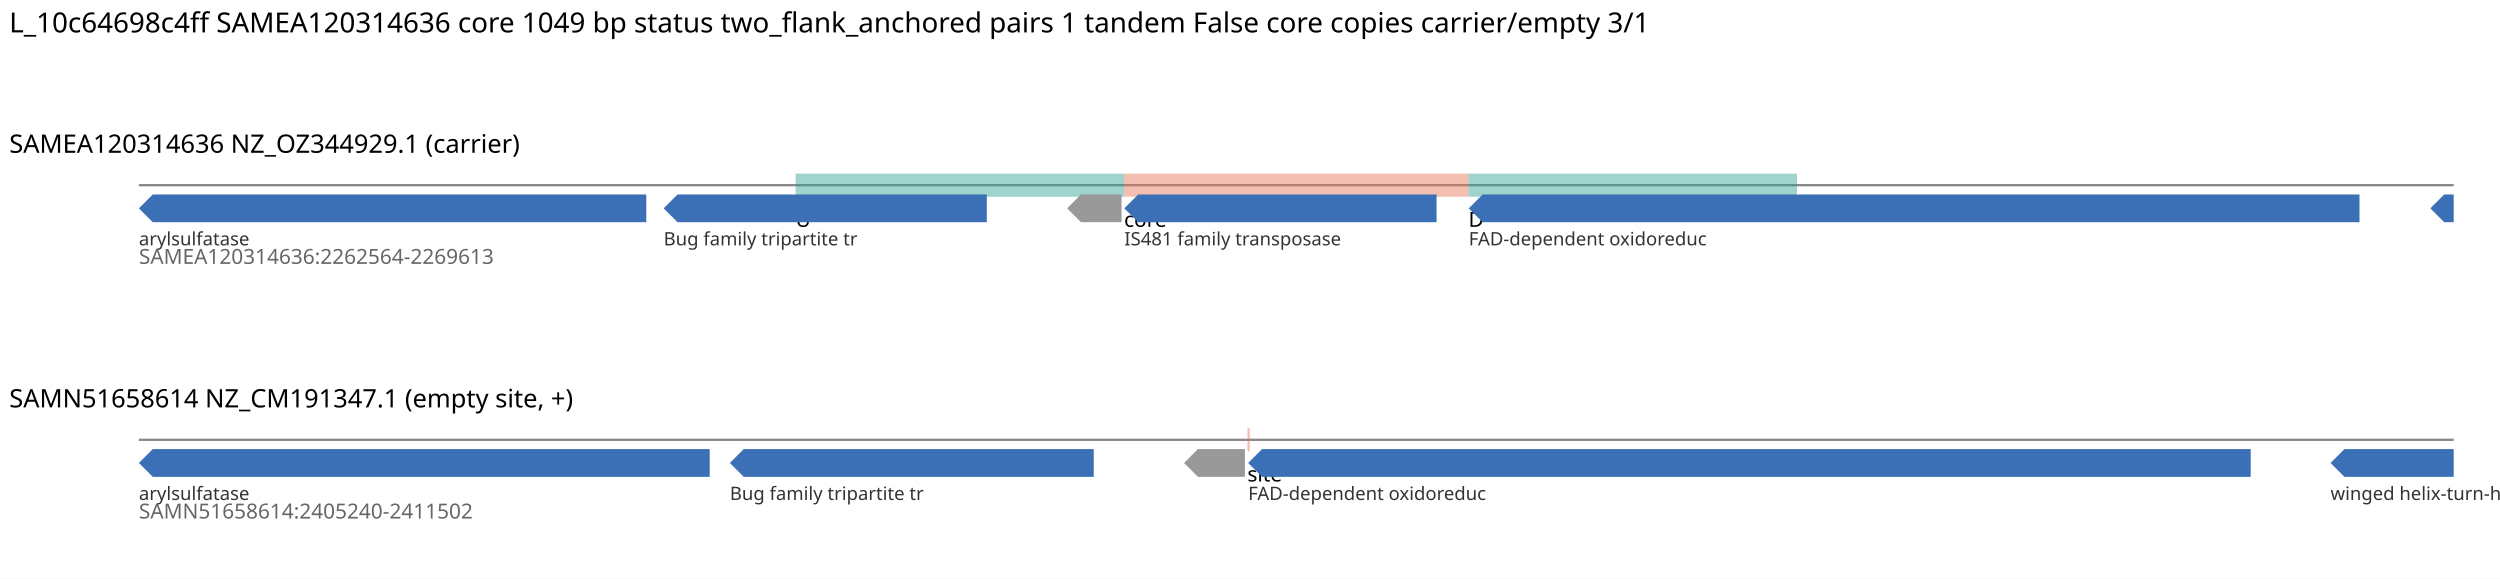
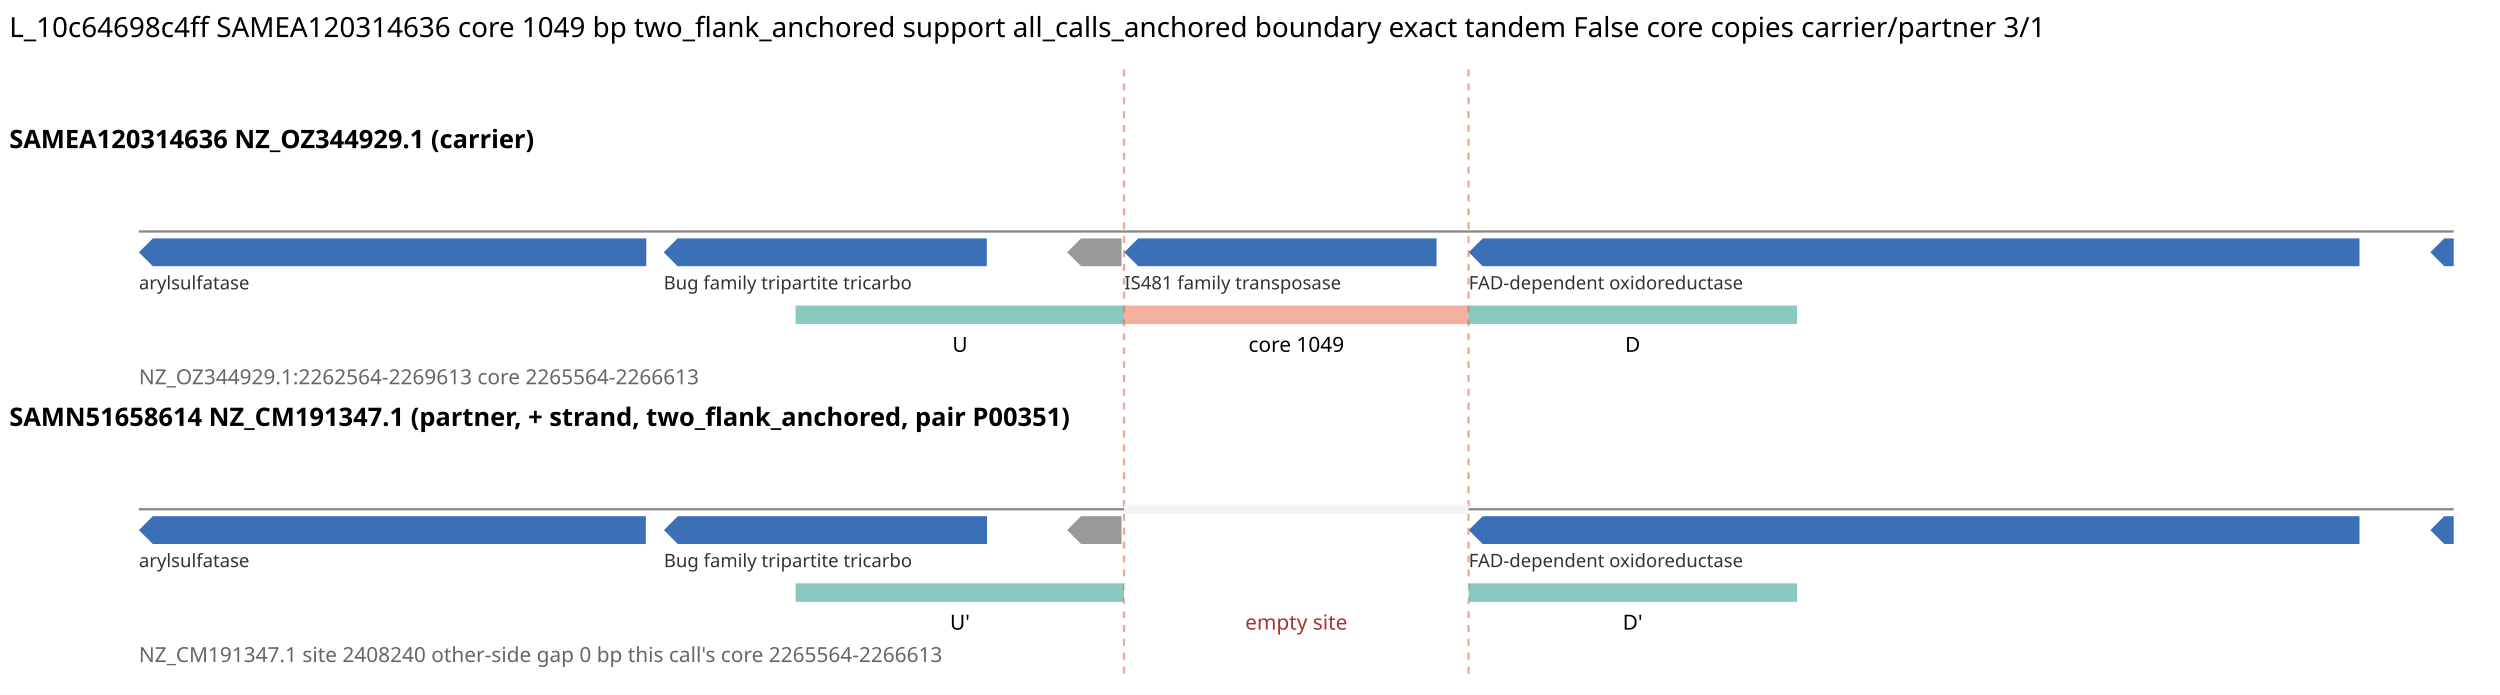
- <svg xmlns="http://www.w3.org/2000/svg" width="1080" height="250" font-family="sans-serif">
+ <svg xmlns="http://www.w3.org/2000/svg" width="1080" height="300" font-family="sans-serif">
  <rect width="100%" height="100%" fill="white" />
-   <text x="4" y="14" font-size="12">L_10c64698c4ff  SAMEA120314636  core 1049 bp  status two_flank_anchored  pairs 1  tandem False  core copies carrier/empty 3/1</text>
-   <text x="4" y="66" font-size="11">SAMEA120314636 NZ_OZ344929.1 (carrier)</text>
-   <line x1="60" y1="80" x2="1060" y2="80" stroke="#888" />
-   <rect x="343.7" y="75" width="141.9" height="10" fill="#2a9d8f" opacity="0.45" />
-   <text x="343.7" y="98" font-size="9">U</text>
-   <rect x="485.6" y="75" width="148.8" height="10" fill="#e76f51" opacity="0.45" />
-   <text x="485.6" y="98" font-size="9">core</text>
-   <rect x="634.4" y="75" width="141.9" height="10" fill="#2a9d8f" opacity="0.45" />
-   <text x="634.4" y="98" font-size="9">D</text>
-   <polygon points="60.0,90 66.0,84 279.2,84 279.2,96 66.0,96" fill="#3b6fb6" />
-   <text x="60.0" y="106" font-size="8" fill="#333">arylsulfatase</text>
-   <polygon points="286.7,90 292.7,84 426.3,84 426.3,96 292.7,96" fill="#3b6fb6" />
-   <text x="286.7" y="106" font-size="8" fill="#333">Bug family tripartite tr</text>
-   <polygon points="461.0,90 467.0,84 484.5,84 484.5,96 467.0,96" fill="#999" />
-   <polygon points="485.7,90 491.7,84 620.6,84 620.6,96 491.7,96" fill="#3b6fb6" />
-   <text x="485.7" y="106" font-size="8" fill="#333">IS481 family transposase</text>
-   <polygon points="634.5,90 640.5,84 1019.3,84 1019.3,96 640.5,96" fill="#3b6fb6" />
-   <text x="634.5" y="106" font-size="8" fill="#333">FAD-dependent oxidoreduc</text>
-   <polygon points="1049.9,90 1055.9,84 1060.0,84 1060.0,96 1055.9,96" fill="#3b6fb6" />
-   <text x="60" y="114" font-size="9" fill="#666">SAMEA120314636:2262564-2269613</text>
-   <text x="4" y="176" font-size="11">SAMN51658614 NZ_CM191347.1 (empty site, +)</text>
-   <line x1="60" y1="190" x2="1060" y2="190" stroke="#888" />
-   <rect x="538.9" y="185" width="1.0" height="10" fill="#e76f51" opacity="0.45" />
-   <text x="538.9" y="208" font-size="9">site</text>
-   <polygon points="60.0,200 66.0,194 306.6,194 306.6,206 66.0,206" fill="#3b6fb6" />
-   <text x="60.0" y="216" font-size="8" fill="#333">arylsulfatase</text>
-   <polygon points="315.3,200 321.3,194 472.5,194 472.5,206 321.3,206" fill="#3b6fb6" />
-   <text x="315.3" y="216" font-size="8" fill="#333">Bug family tripartite tr</text>
-   <polygon points="511.5,200 517.5,194 537.8,194 537.8,206 517.5,206" fill="#999" />
-   <polygon points="539.2,200 545.2,194 972.3,194 972.3,206 545.2,206" fill="#3b6fb6" />
-   <text x="539.2" y="216" font-size="8" fill="#333">FAD-dependent oxidoreduc</text>
-   <polygon points="1006.8,200 1012.8,194 1060.0,194 1060.0,206 1012.8,206" fill="#3b6fb6" />
-   <text x="1006.8" y="216" font-size="8" fill="#333">winged helix-turn-helix </text>
-   <text x="60" y="224" font-size="9" fill="#666">SAMN51658614:2405240-2411502</text>
+   <text x="4" y="16" font-size="12">L_10c64698c4ff  SAMEA120314636  core 1049 bp  two_flank_anchored  support all_calls_anchored  boundary exact  tandem False  core copies carrier/partner 3/1</text>
+   <line x1="485.6" y1="30" x2="485.6" y2="292" stroke="#e76f51" stroke-dasharray="3,3" opacity="0.6" />
+   <line x1="634.4" y1="30" x2="634.4" y2="292" stroke="#e76f51" stroke-dasharray="3,3" opacity="0.6" />
+   <text x="4" y="64" font-size="11" font-weight="bold">SAMEA120314636 NZ_OZ344929.1 (carrier)</text>
+   <line x1="60" y1="100" x2="1060" y2="100" stroke="#888" />
+   <rect x="343.7" y="132" width="141.9" height="8" fill="#2a9d8f" opacity="0.55" />
+   <text x="414.7" y="152" font-size="9" text-anchor="middle">U</text>
+   <rect x="485.6" y="132" width="148.8" height="8" fill="#e76f51" opacity="0.55" />
+   <text x="560.0" y="152" font-size="9" text-anchor="middle">core 1049</text>
+   <rect x="634.4" y="132" width="141.9" height="8" fill="#2a9d8f" opacity="0.55" />
+   <text x="705.3" y="152" font-size="9" text-anchor="middle">D</text>
+   <polygon points="60.0,109 66.0,103 279.2,103 279.2,115 66.0,115" fill="#3b6fb6" />
+   <text x="60.0" y="125" font-size="8" fill="#333">arylsulfatase</text>
+   <polygon points="286.7,109 292.7,103 426.3,103 426.3,115 292.7,115" fill="#3b6fb6" />
+   <text x="286.7" y="125" font-size="8" fill="#333">Bug family tripartite tricarbo</text>
+   <polygon points="461.0,109 467.0,103 484.5,103 484.5,115 467.0,115" fill="#999" />
+   <polygon points="485.7,109 491.7,103 620.6,103 620.6,115 491.7,115" fill="#3b6fb6" />
+   <text x="485.7" y="125" font-size="8" fill="#333">IS481 family transposase</text>
+   <polygon points="634.5,109 640.5,103 1019.3,103 1019.3,115 640.5,115" fill="#3b6fb6" />
+   <text x="634.5" y="125" font-size="8" fill="#333">FAD-dependent oxidoreductase</text>
+   <polygon points="1049.9,109 1055.9,103 1060.0,103 1060.0,115 1055.9,115" fill="#3b6fb6" />
+   <text x="60" y="166" font-size="9" fill="#666">NZ_OZ344929.1:2262564-2269613  core 2265564-2266613</text>
+   <text x="4" y="184" font-size="11" font-weight="bold">SAMN51658614 NZ_CM191347.1 (partner, + strand, two_flank_anchored, pair P00351)</text>
+   <line x1="60" y1="220" x2="1060" y2="220" stroke="#888" />
+   <rect x="343.7" y="252" width="141.9" height="8" fill="#2a9d8f" opacity="0.55" />
+   <text x="414.7" y="272" font-size="9" text-anchor="middle">U'</text>
+   <rect x="634.4" y="252" width="141.9" height="8" fill="#2a9d8f" opacity="0.55" />
+   <text x="705.3" y="272" font-size="9" text-anchor="middle">D'</text>
+   <rect x="485.6" y="252" width="148.8" height="8" fill="#ffffff" opacity="0.55" />
+   <polygon points="60.0,229 66.0,223 279.0,223 279.0,235 66.0,235" fill="#3b6fb6" />
+   <text x="60.0" y="245" font-size="8" fill="#333">arylsulfatase</text>
+   <polygon points="286.8,229 292.8,223 426.4,223 426.4,235 292.8,235" fill="#3b6fb6" />
+   <text x="286.8" y="245" font-size="8" fill="#333">Bug family tripartite tricarbo</text>
+   <polygon points="461.0,229 467.0,223 484.5,223 484.5,235 467.0,235" fill="#999" />
+   <polygon points="634.5,229 640.5,223 1019.3,223 1019.3,235 640.5,235" fill="#3b6fb6" />
+   <text x="634.5" y="245" font-size="8" fill="#333">FAD-dependent oxidoreductase</text>
+   <polygon points="1049.9,229 1055.9,223 1060.0,223 1060.0,235 1055.9,235" fill="#3b6fb6" />
+   <text x="60" y="286" font-size="9" fill="#666">NZ_CM191347.1 site 2408240  other-side gap 0 bp  this call's core 2265564-2266613</text>
+   <rect x="485.6" y="218" width="148.8" height="4" fill="#f4f4f4" />
+   <text x="560.0" y="272" font-size="9" text-anchor="middle" fill="#a5372f">empty site</text>
</svg>
